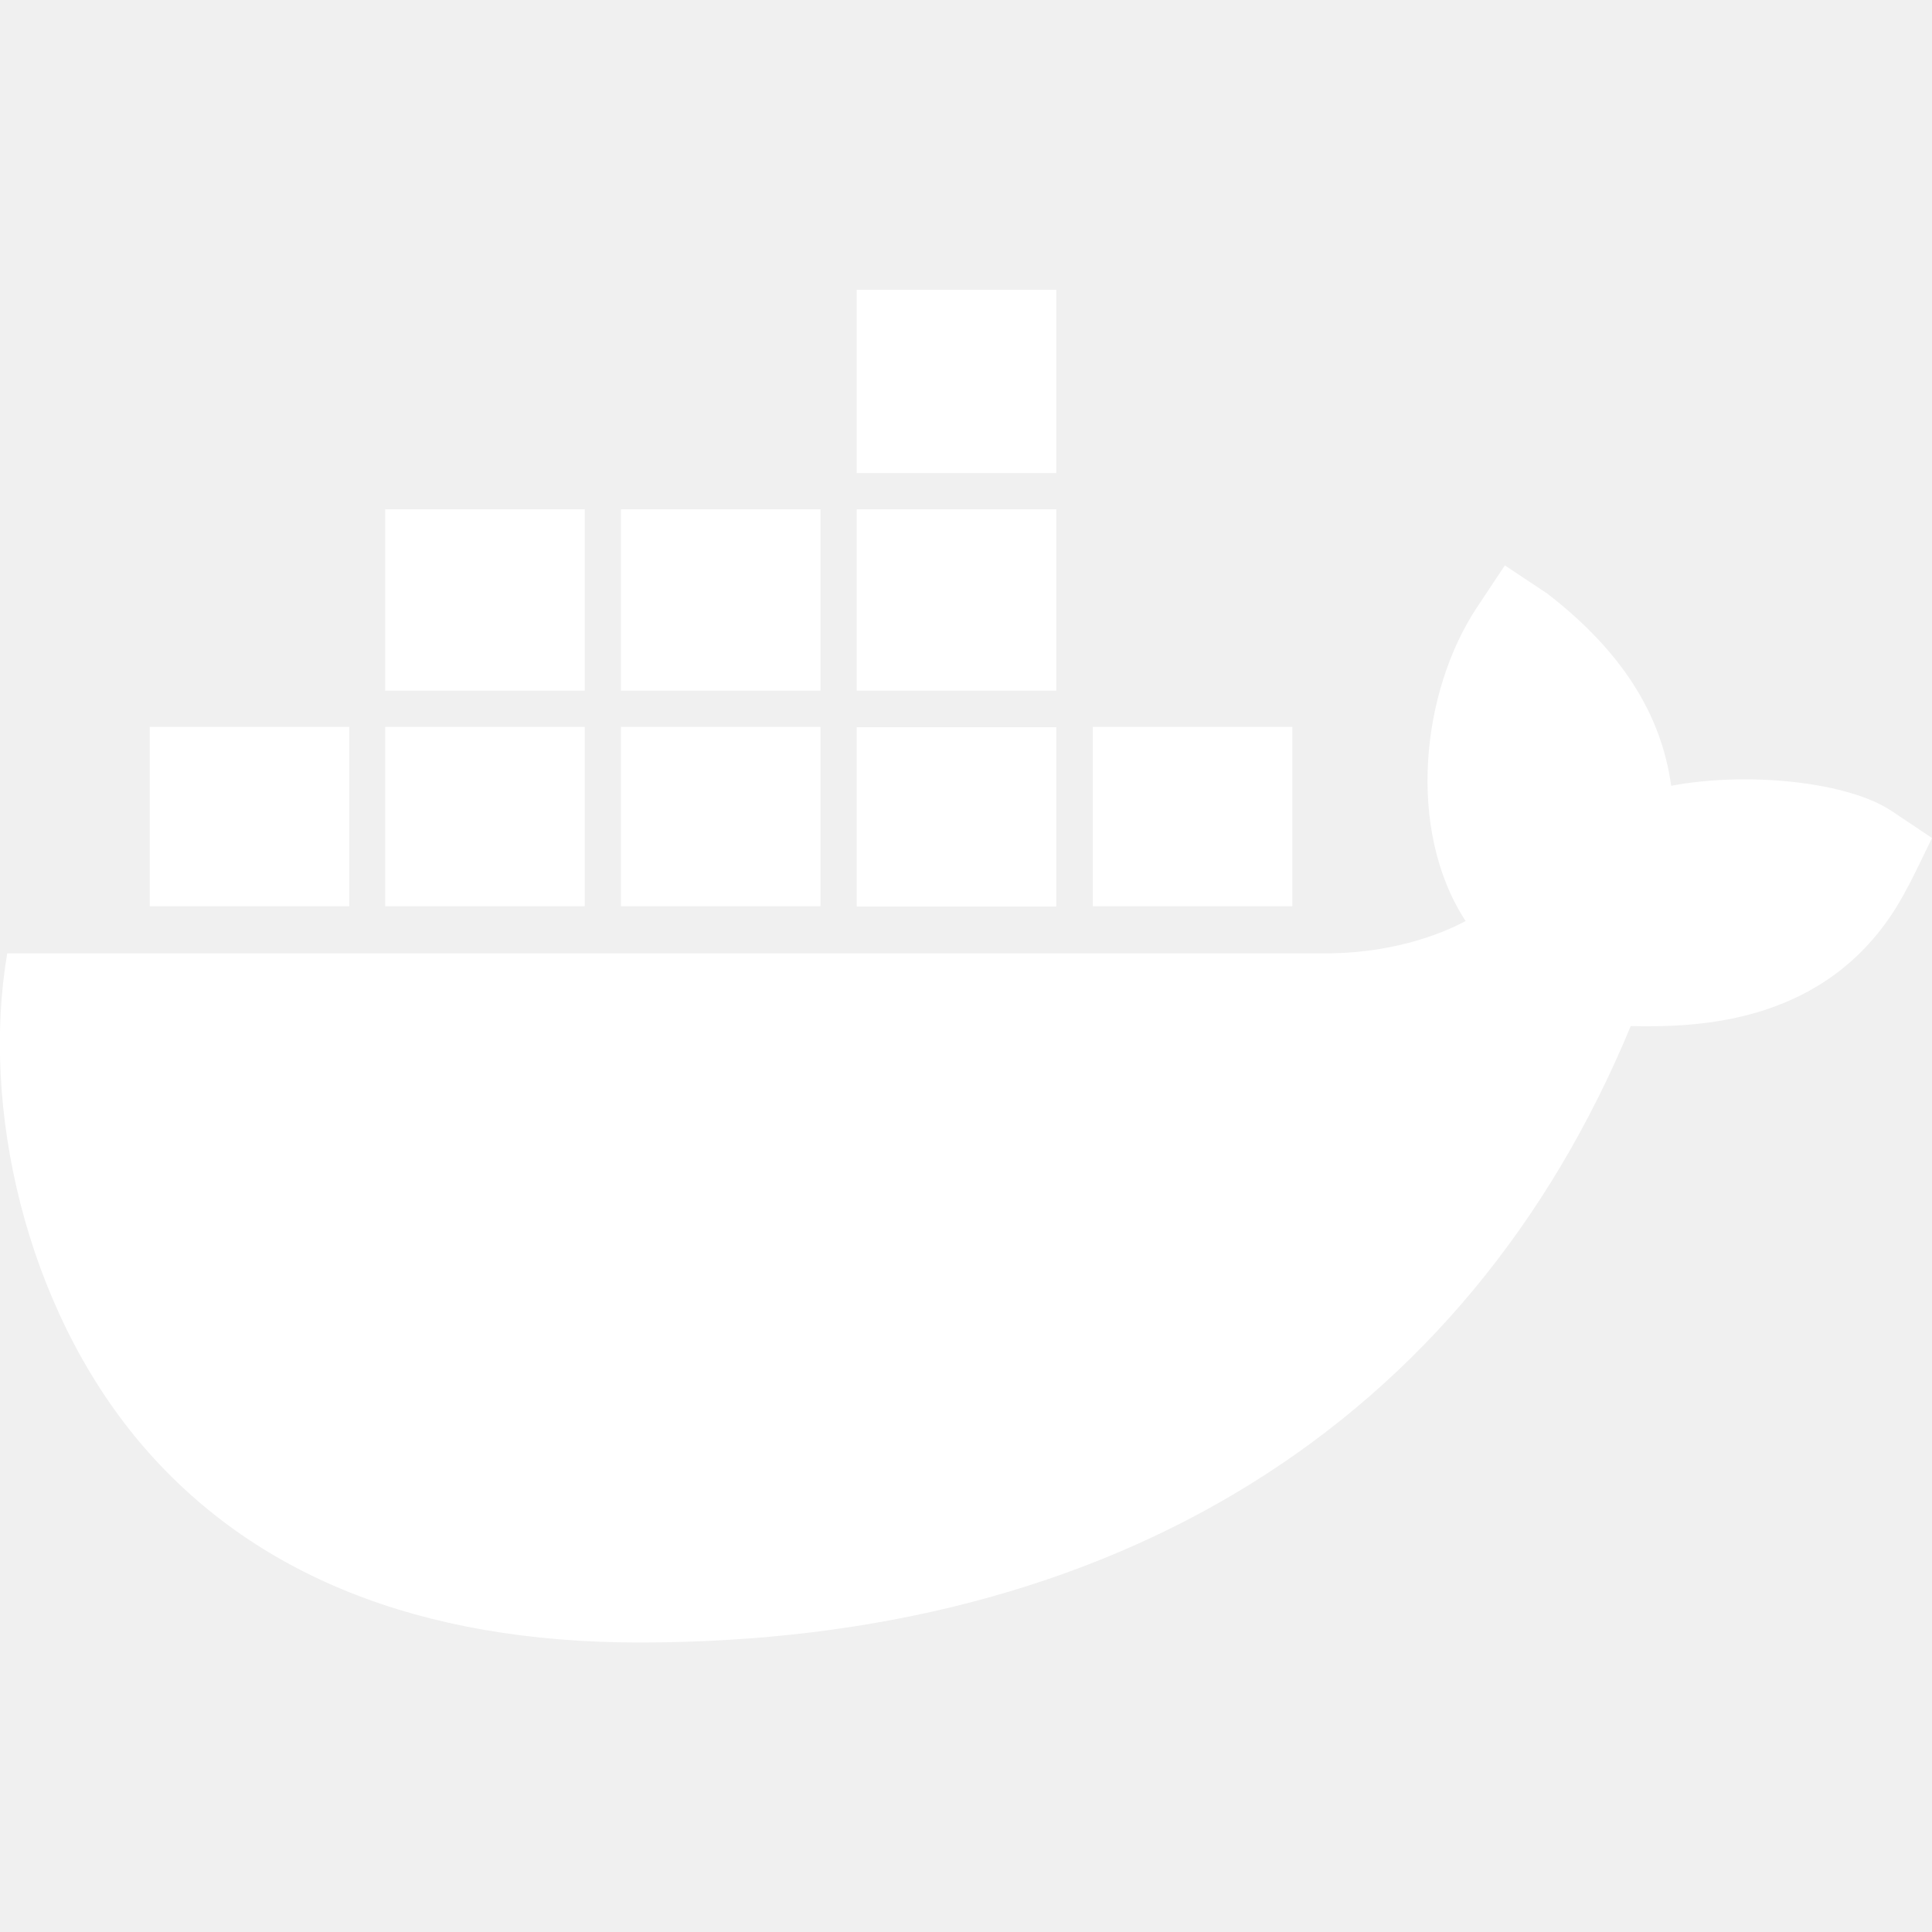
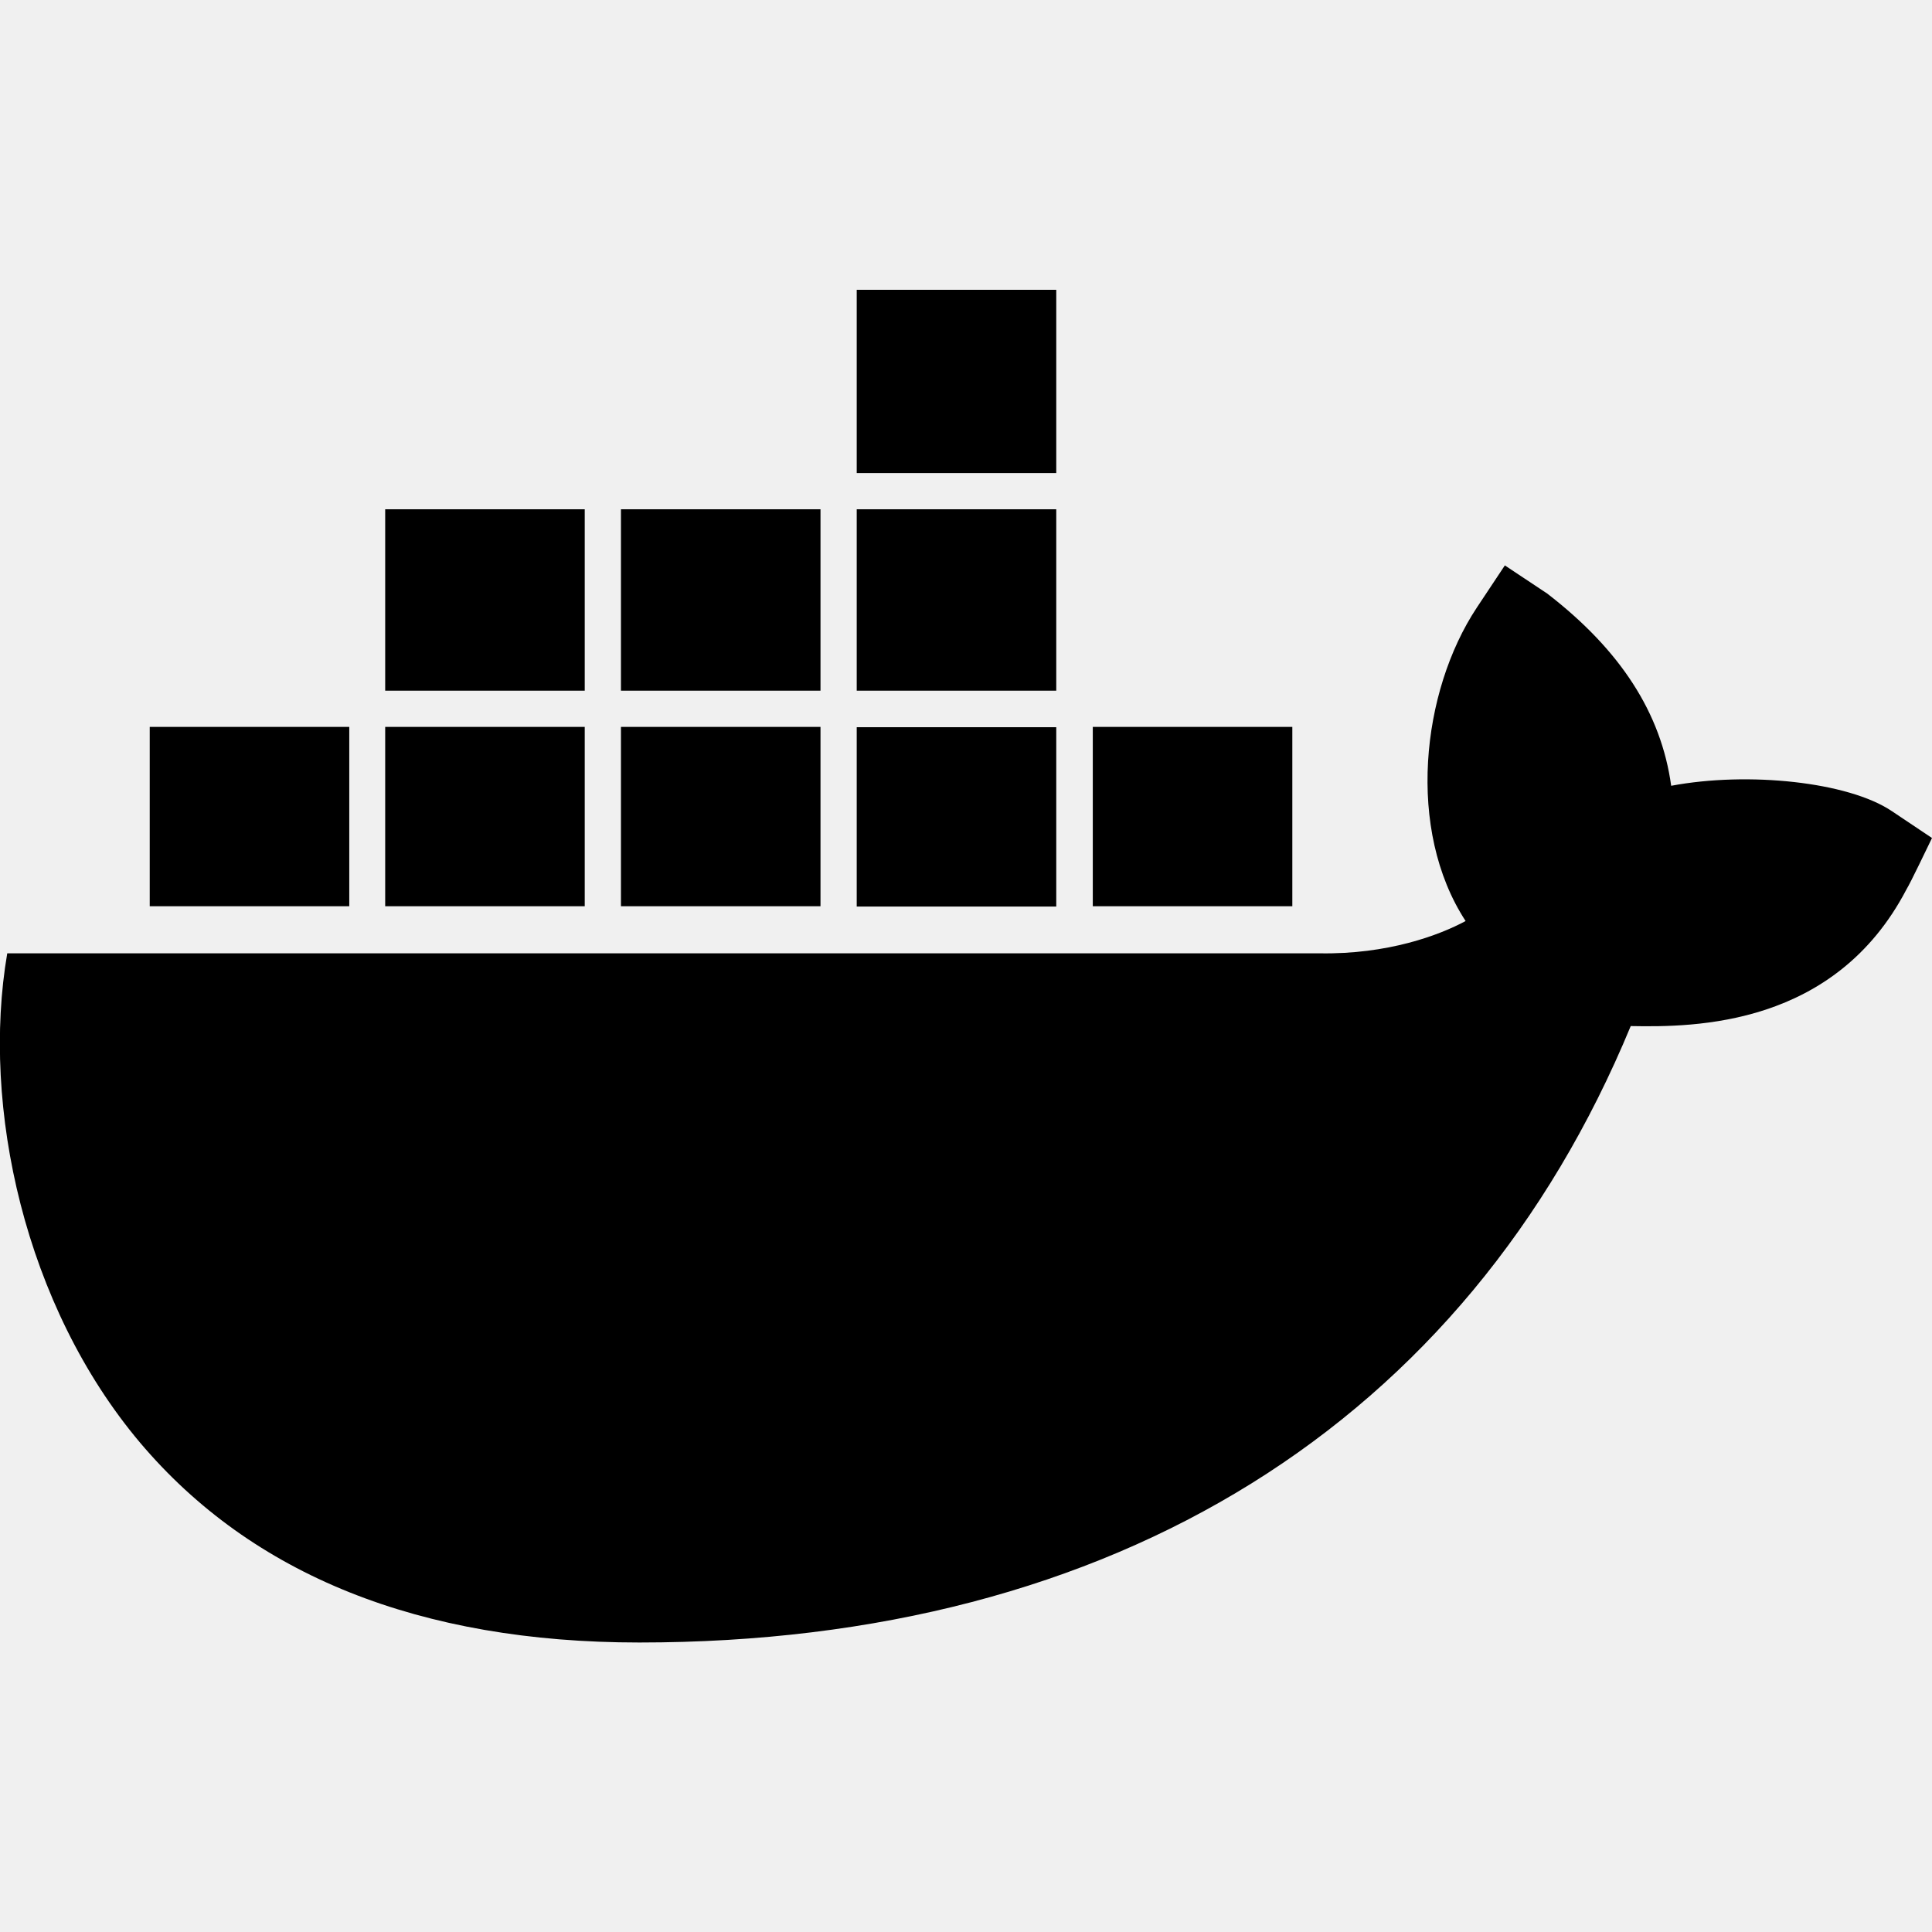
- <svg xmlns="http://www.w3.org/2000/svg" stroke="#fff" fill="#fff" stroke-width="0" viewBox="0 0 640 512" height="200px" width="200px">
+ <svg xmlns="http://www.w3.org/2000/svg" stroke="currentColor" fill="currentColor" stroke-width="0" viewBox="0 0 640 512" height="200px" width="200px">
  <path d="M349.9 236.3h-66.1v-59.4h66.1v59.4zm0-204.3h-66.1v60.7h66.1V32zm78.2 144.8H362v59.4h66.1v-59.4zm-156.3-72.1h-66.1v60.1h66.1v-60.1zm78.1 0h-66.1v60.1h66.1v-60.1zm276.8 100c-14.4-9.7-47.6-13.2-73.1-8.4-3.3-24-16.7-44.9-41.1-63.7l-14-9.3-9.3 14c-18.4 27.8-23.4 73.6-3.7 103.8-8.7 4.7-25.8 11.1-48.4 10.7H2.4c-8.7 50.8 5.8 116.8 44 162.1 37.1 43.9 92.7 66.2 165.4 66.2 157.4 0 273.9-72.5 328.4-204.2 21.4.4 67.6.1 91.3-45.2 1.5-2.5 6.6-13.2 8.5-17.1l-13.3-8.9zm-511.1-27.9h-66v59.4h66.1v-59.4zm78.1 0h-66.1v59.4h66.1v-59.4zm78.1 0h-66.1v59.4h66.1v-59.4zm-78.1-72.1h-66.1v60.1h66.1v-60.1z" />
</svg>
